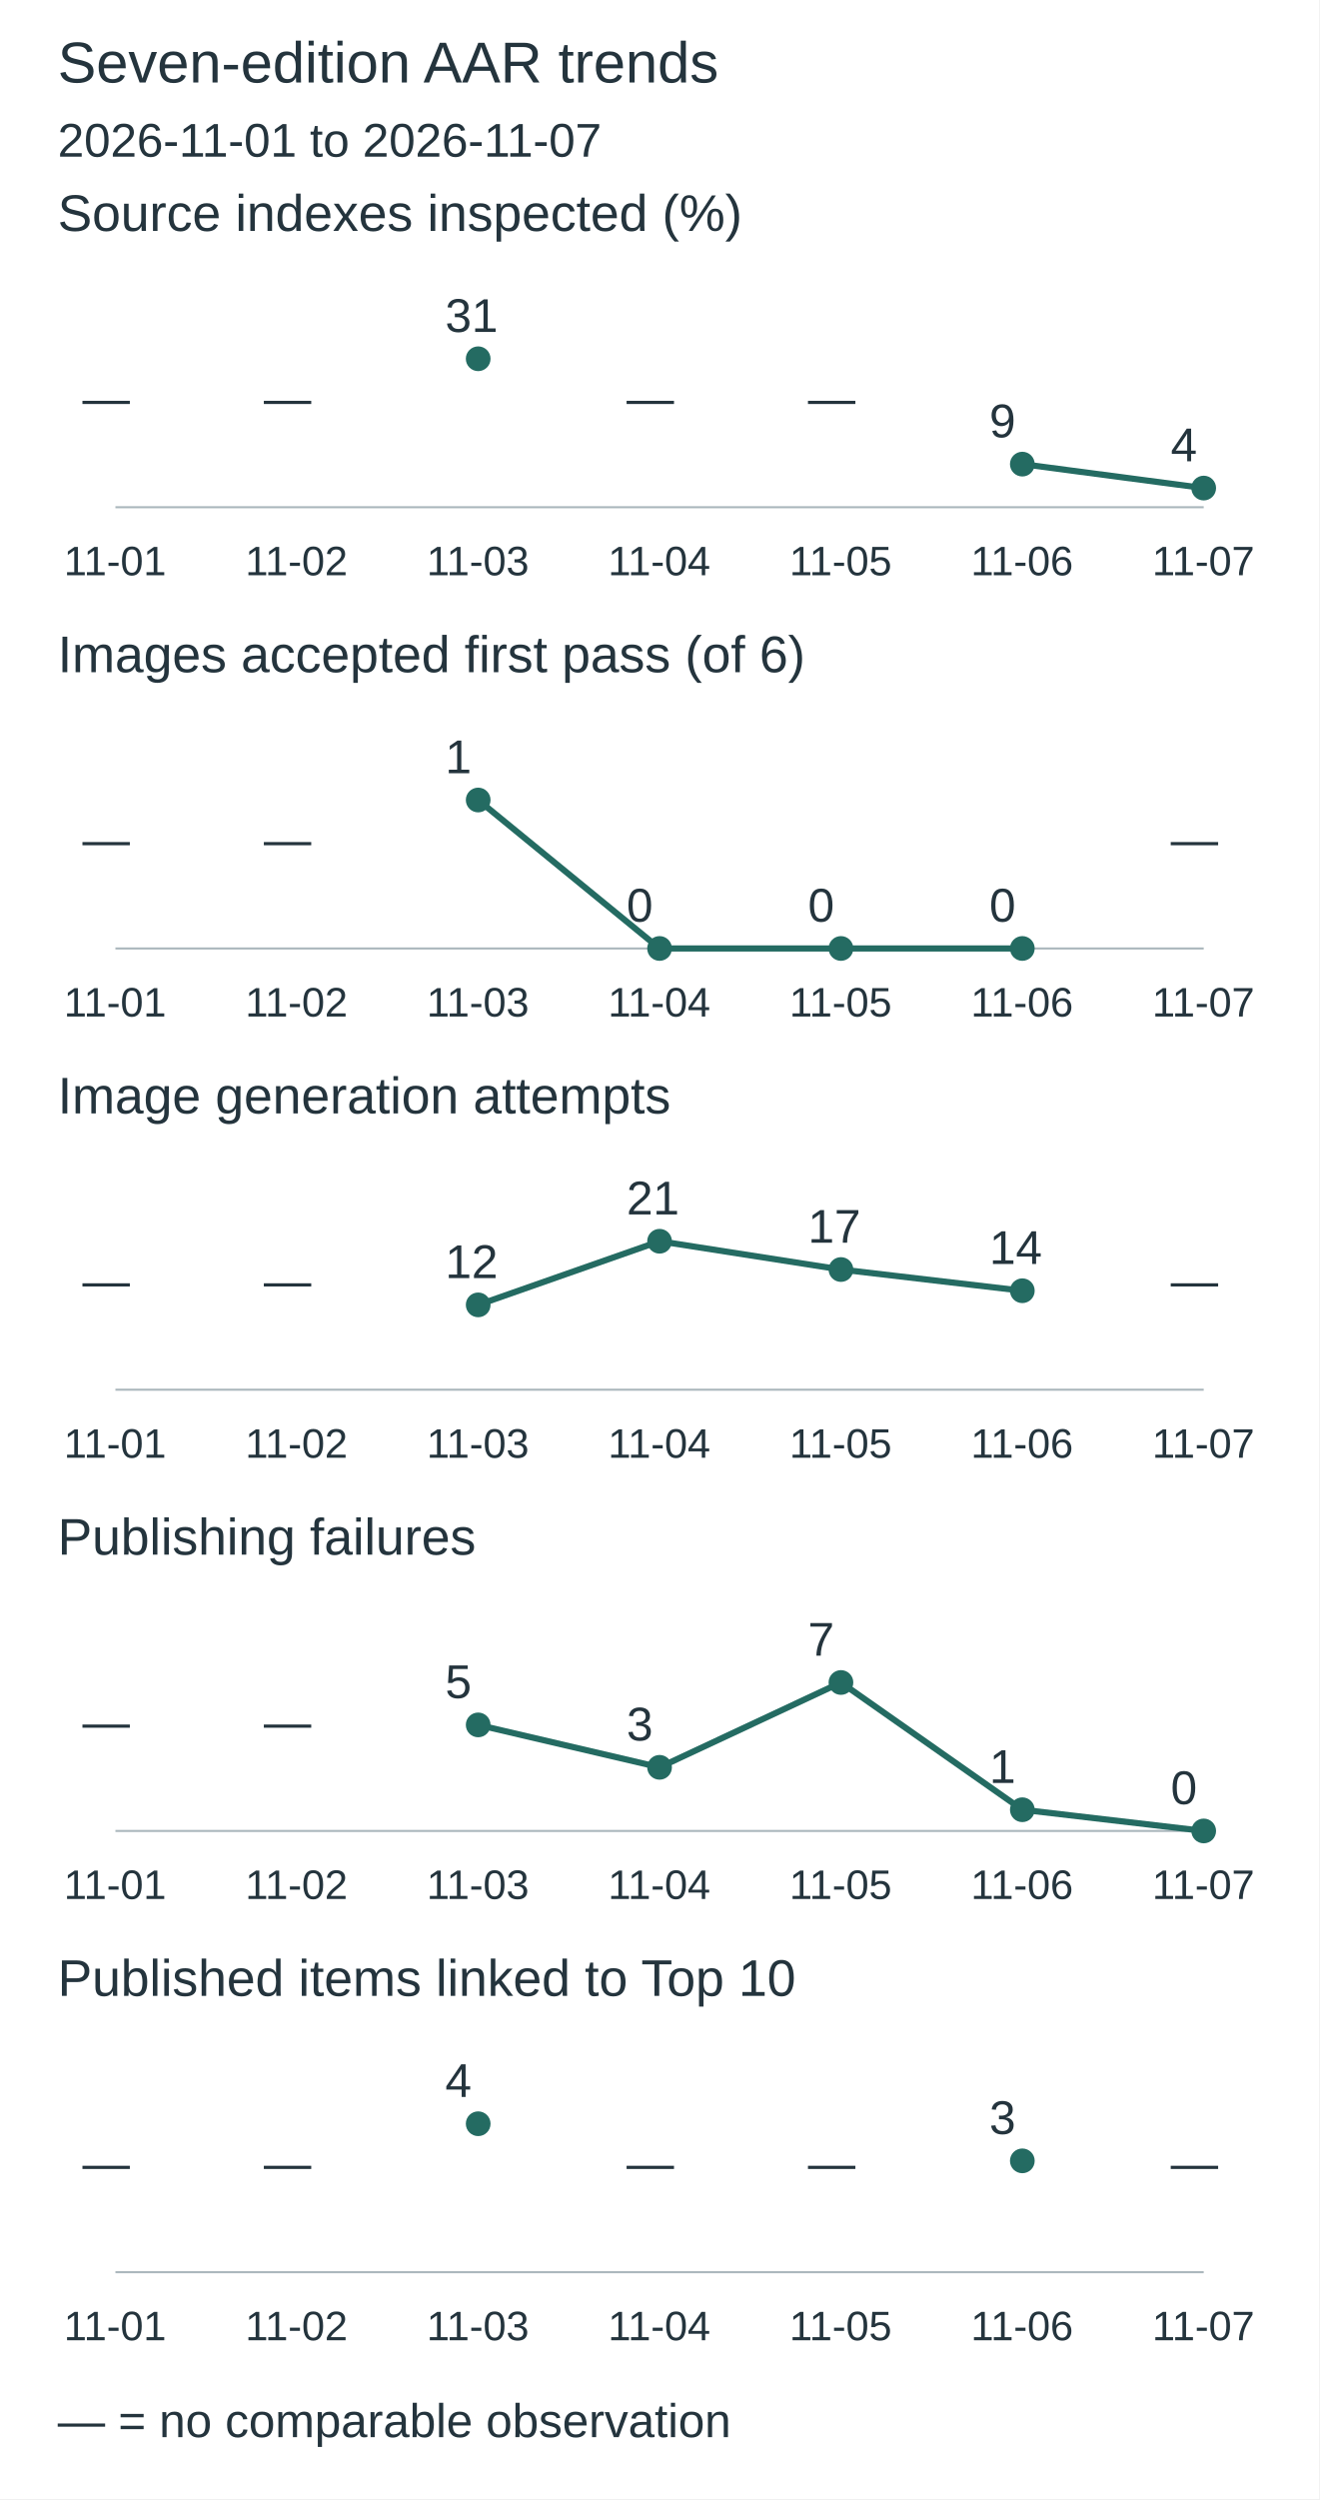
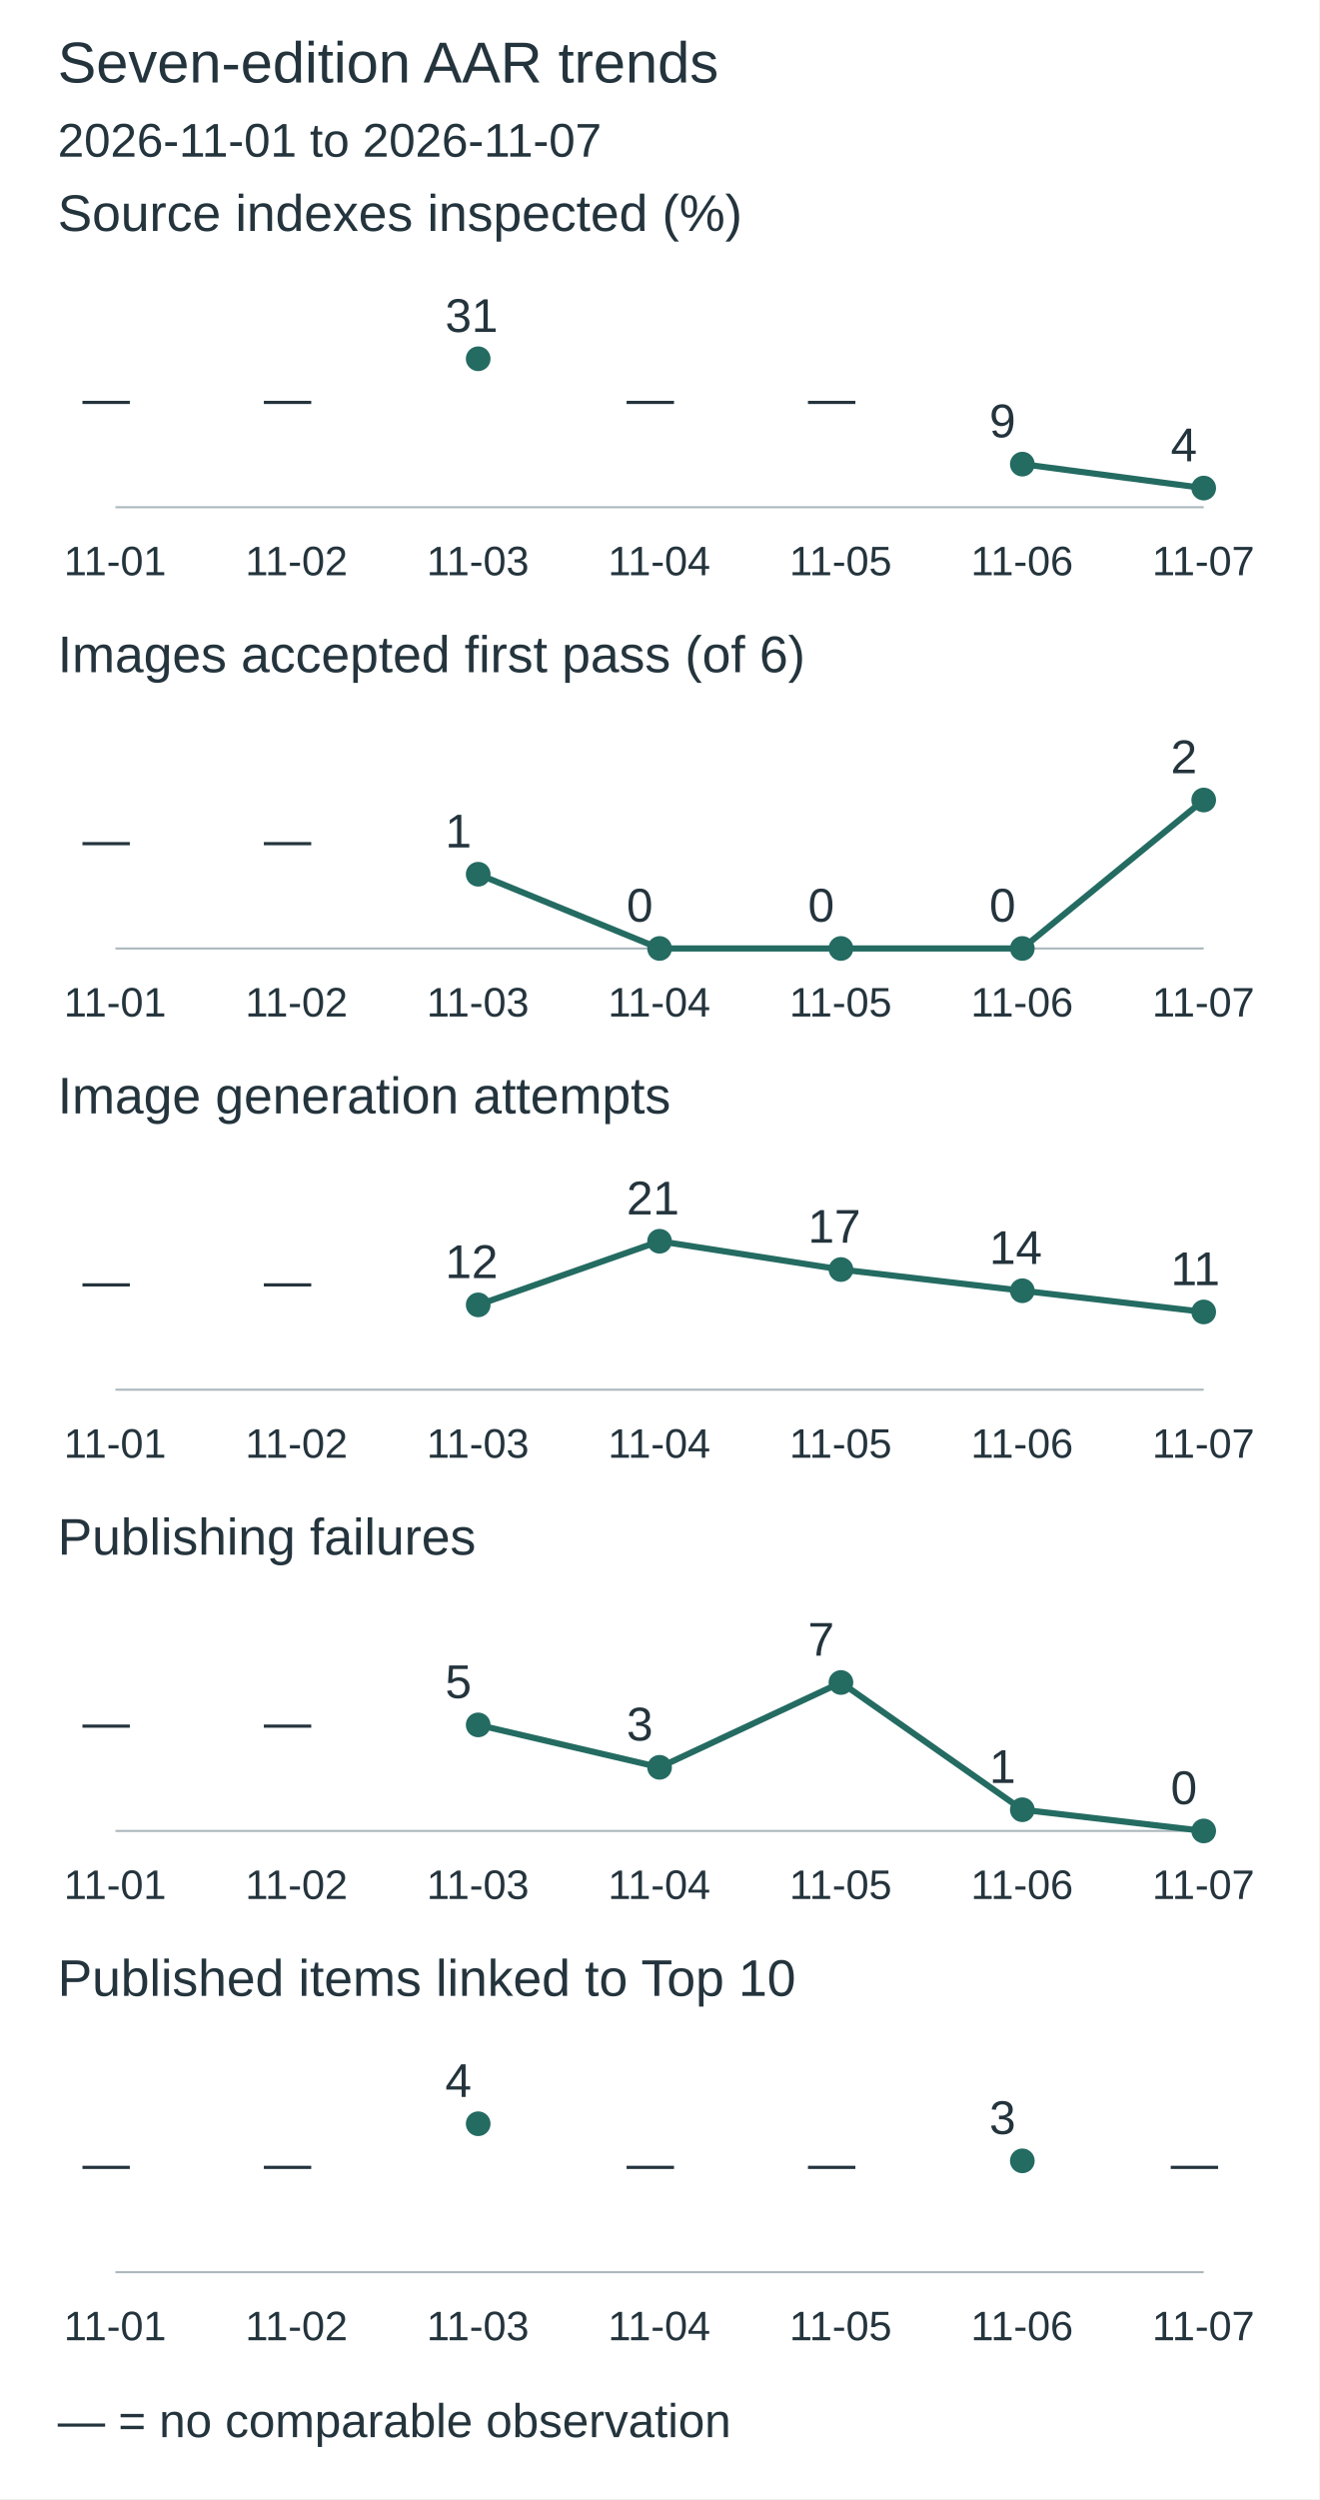
<svg xmlns="http://www.w3.org/2000/svg" width="640" height="1212" viewBox="0 0 640 1212" role="img" aria-label="Seven-edition AAR trends">
  <rect width="640" height="1212" fill="white" />
  <g font-family="Arial,sans-serif" fill="#24343d">
    <text x="28" y="40" font-size="28">Seven-edition AAR trends</text>
    <text x="28" y="76" font-size="23">2026-11-01 to 2026-11-07</text>
    <text x="28" y="112" font-size="25">Source indexes inspected (%)</text>
    <line x1="56" x2="584" y1="246" y2="246" stroke="#aab6bc" />
    <text x="40" y="201" font-size="23">—</text>
    <text x="31" y="279" font-size="20">11-01</text>
    <text x="128" y="201" font-size="23">—</text>
    <text x="119" y="279" font-size="20">11-02</text>
    <circle cx="232" cy="174" r="6" fill="#246b62" />
    <text x="216" y="161" font-size="23">31</text>
    <text x="207" y="279" font-size="20">11-03</text>
    <text x="304" y="201" font-size="23">—</text>
    <text x="295" y="279" font-size="20">11-04</text>
    <text x="392" y="201" font-size="23">—</text>
    <text x="383" y="279" font-size="20">11-05</text>
    <circle cx="496" cy="225.097" r="6" fill="#246b62" />
    <text x="480" y="212.097" font-size="23">9</text>
    <text x="471" y="279" font-size="20">11-06</text>
    <line x1="496" y1="225.097" x2="584" y2="236.71" stroke="#246b62" stroke-width="3" />
    <circle cx="584" cy="236.71" r="6" fill="#246b62" />
    <text x="568" y="223.71" font-size="23">4</text>
    <text x="559" y="279" font-size="20">11-07</text>
    <text x="28" y="326" font-size="25">Images accepted first pass (of 6)</text>
    <line x1="56" x2="584" y1="460" y2="460" stroke="#aab6bc" />
    <text x="40" y="415" font-size="23">—</text>
    <text x="31" y="493" font-size="20">11-01</text>
    <text x="128" y="415" font-size="23">—</text>
    <text x="119" y="493" font-size="20">11-02</text>
-     <circle cx="232" cy="388" r="6" fill="#246b62" />
-     <text x="216" y="375" font-size="23">1</text>
+     <circle cx="232" cy="424" r="6" fill="#246b62" />
+     <text x="216" y="411" font-size="23">1</text>
    <text x="207" y="493" font-size="20">11-03</text>
-     <line x1="232" y1="388" x2="320" y2="460" stroke="#246b62" stroke-width="3" />
+     <line x1="232" y1="424" x2="320" y2="460" stroke="#246b62" stroke-width="3" />
    <circle cx="320" cy="460" r="6" fill="#246b62" />
    <text x="304" y="447" font-size="23">0</text>
    <text x="295" y="493" font-size="20">11-04</text>
    <line x1="320" y1="460" x2="408" y2="460" stroke="#246b62" stroke-width="3" />
    <circle cx="408" cy="460" r="6" fill="#246b62" />
    <text x="392" y="447" font-size="23">0</text>
    <text x="383" y="493" font-size="20">11-05</text>
    <line x1="408" y1="460" x2="496" y2="460" stroke="#246b62" stroke-width="3" />
    <circle cx="496" cy="460" r="6" fill="#246b62" />
    <text x="480" y="447" font-size="23">0</text>
    <text x="471" y="493" font-size="20">11-06</text>
-     <text x="568" y="415" font-size="23">—</text>
+     <line x1="496" y1="460" x2="584" y2="388" stroke="#246b62" stroke-width="3" />
+     <circle cx="584" cy="388" r="6" fill="#246b62" />
+     <text x="568" y="375" font-size="23">2</text>
    <text x="559" y="493" font-size="20">11-07</text>
    <text x="28" y="540" font-size="25">Image generation attempts</text>
    <line x1="56" x2="584" y1="674" y2="674" stroke="#aab6bc" />
    <text x="40" y="629" font-size="23">—</text>
    <text x="31" y="707" font-size="20">11-01</text>
    <text x="128" y="629" font-size="23">—</text>
    <text x="119" y="707" font-size="20">11-02</text>
    <circle cx="232" cy="632.857" r="6" fill="#246b62" />
    <text x="216" y="619.857" font-size="23">12</text>
    <text x="207" y="707" font-size="20">11-03</text>
    <line x1="232" y1="632.857" x2="320" y2="602" stroke="#246b62" stroke-width="3" />
    <circle cx="320" cy="602" r="6" fill="#246b62" />
    <text x="304" y="589" font-size="23">21</text>
    <text x="295" y="707" font-size="20">11-04</text>
    <line x1="320" y1="602" x2="408" y2="615.714" stroke="#246b62" stroke-width="3" />
    <circle cx="408" cy="615.714" r="6" fill="#246b62" />
    <text x="392" y="602.714" font-size="23">17</text>
    <text x="383" y="707" font-size="20">11-05</text>
    <line x1="408" y1="615.714" x2="496" y2="626" stroke="#246b62" stroke-width="3" />
    <circle cx="496" cy="626" r="6" fill="#246b62" />
    <text x="480" y="613" font-size="23">14</text>
    <text x="471" y="707" font-size="20">11-06</text>
-     <text x="568" y="629" font-size="23">—</text>
+     <line x1="496" y1="626" x2="584" y2="636.286" stroke="#246b62" stroke-width="3" />
+     <circle cx="584" cy="636.286" r="6" fill="#246b62" />
+     <text x="568" y="623.286" font-size="23">11</text>
    <text x="559" y="707" font-size="20">11-07</text>
    <text x="28" y="754" font-size="25">Publishing failures</text>
    <line x1="56" x2="584" y1="888" y2="888" stroke="#aab6bc" />
    <text x="40" y="843" font-size="23">—</text>
    <text x="31" y="921" font-size="20">11-01</text>
    <text x="128" y="843" font-size="23">—</text>
    <text x="119" y="921" font-size="20">11-02</text>
    <circle cx="232" cy="836.571" r="6" fill="#246b62" />
    <text x="216" y="823.571" font-size="23">5</text>
    <text x="207" y="921" font-size="20">11-03</text>
    <line x1="232" y1="836.571" x2="320" y2="857.143" stroke="#246b62" stroke-width="3" />
    <circle cx="320" cy="857.143" r="6" fill="#246b62" />
    <text x="304" y="844.143" font-size="23">3</text>
    <text x="295" y="921" font-size="20">11-04</text>
    <line x1="320" y1="857.143" x2="408" y2="816" stroke="#246b62" stroke-width="3" />
    <circle cx="408" cy="816" r="6" fill="#246b62" />
    <text x="392" y="803" font-size="23">7</text>
    <text x="383" y="921" font-size="20">11-05</text>
    <line x1="408" y1="816" x2="496" y2="877.714" stroke="#246b62" stroke-width="3" />
    <circle cx="496" cy="877.714" r="6" fill="#246b62" />
    <text x="480" y="864.714" font-size="23">1</text>
    <text x="471" y="921" font-size="20">11-06</text>
    <line x1="496" y1="877.714" x2="584" y2="888" stroke="#246b62" stroke-width="3" />
    <circle cx="584" cy="888" r="6" fill="#246b62" />
    <text x="568" y="875" font-size="23">0</text>
    <text x="559" y="921" font-size="20">11-07</text>
    <text x="28" y="968" font-size="25">Published items linked to Top 10</text>
    <line x1="56" x2="584" y1="1102" y2="1102" stroke="#aab6bc" />
    <text x="40" y="1057" font-size="23">—</text>
    <text x="31" y="1135" font-size="20">11-01</text>
    <text x="128" y="1057" font-size="23">—</text>
    <text x="119" y="1135" font-size="20">11-02</text>
    <circle cx="232" cy="1030" r="6" fill="#246b62" />
    <text x="216" y="1017" font-size="23">4</text>
    <text x="207" y="1135" font-size="20">11-03</text>
    <text x="304" y="1057" font-size="23">—</text>
    <text x="295" y="1135" font-size="20">11-04</text>
    <text x="392" y="1057" font-size="23">—</text>
    <text x="383" y="1135" font-size="20">11-05</text>
    <circle cx="496" cy="1048" r="6" fill="#246b62" />
    <text x="480" y="1035" font-size="23">3</text>
    <text x="471" y="1135" font-size="20">11-06</text>
    <text x="568" y="1057" font-size="23">—</text>
    <text x="559" y="1135" font-size="20">11-07</text>
    <text x="28" y="1182" font-size="23">— = no comparable observation</text>
  </g>
</svg>
